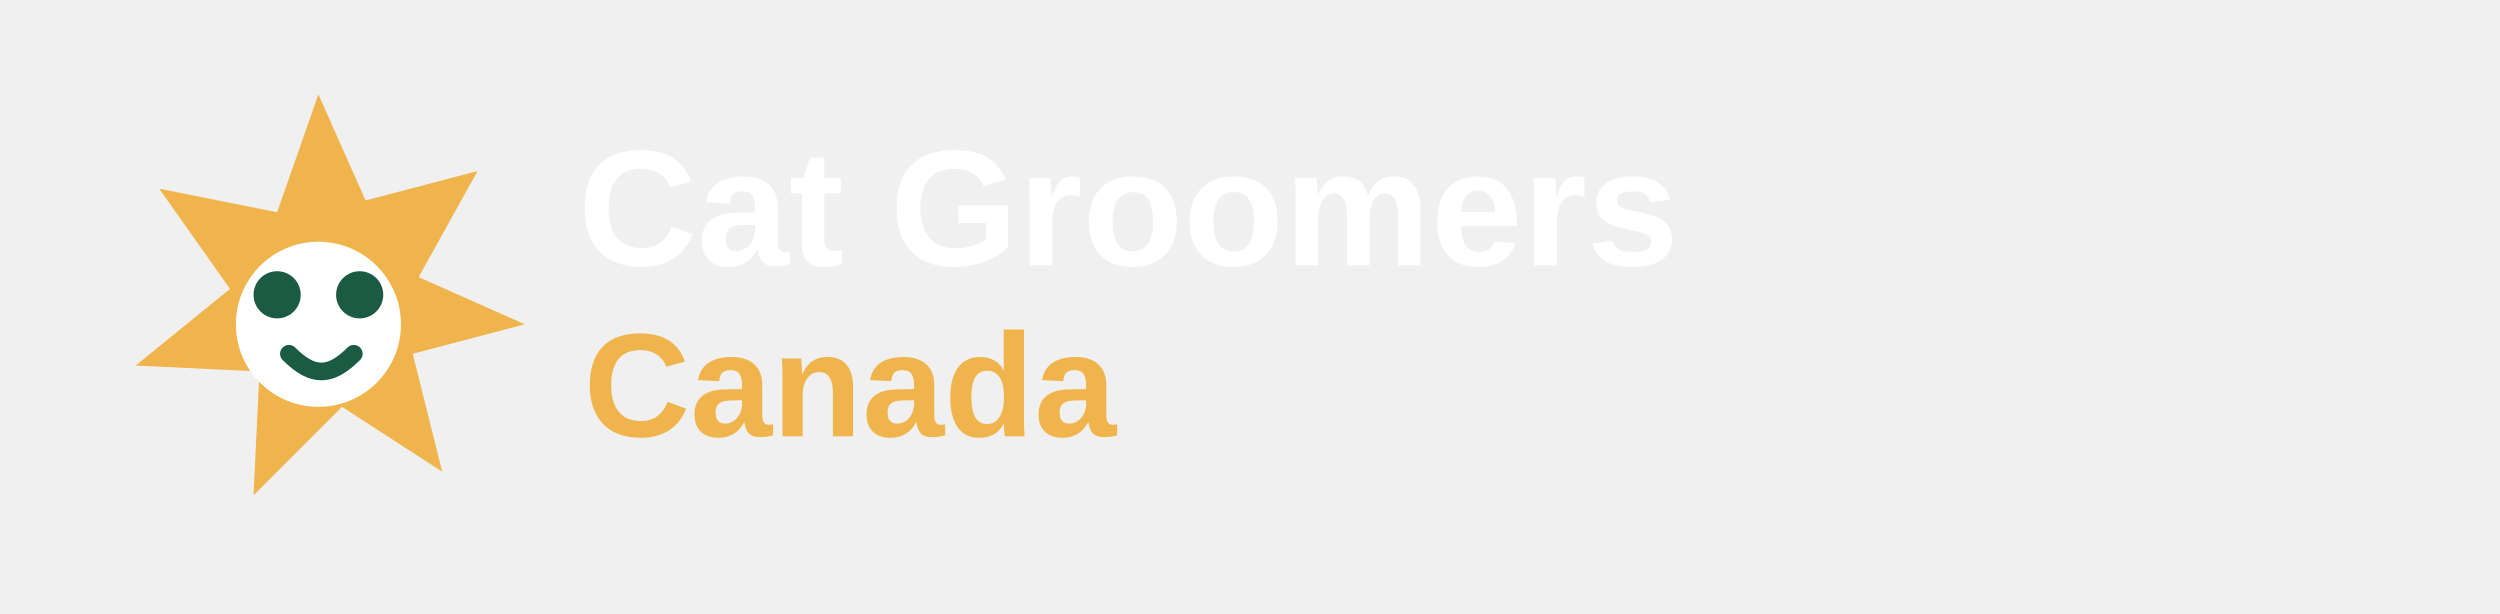
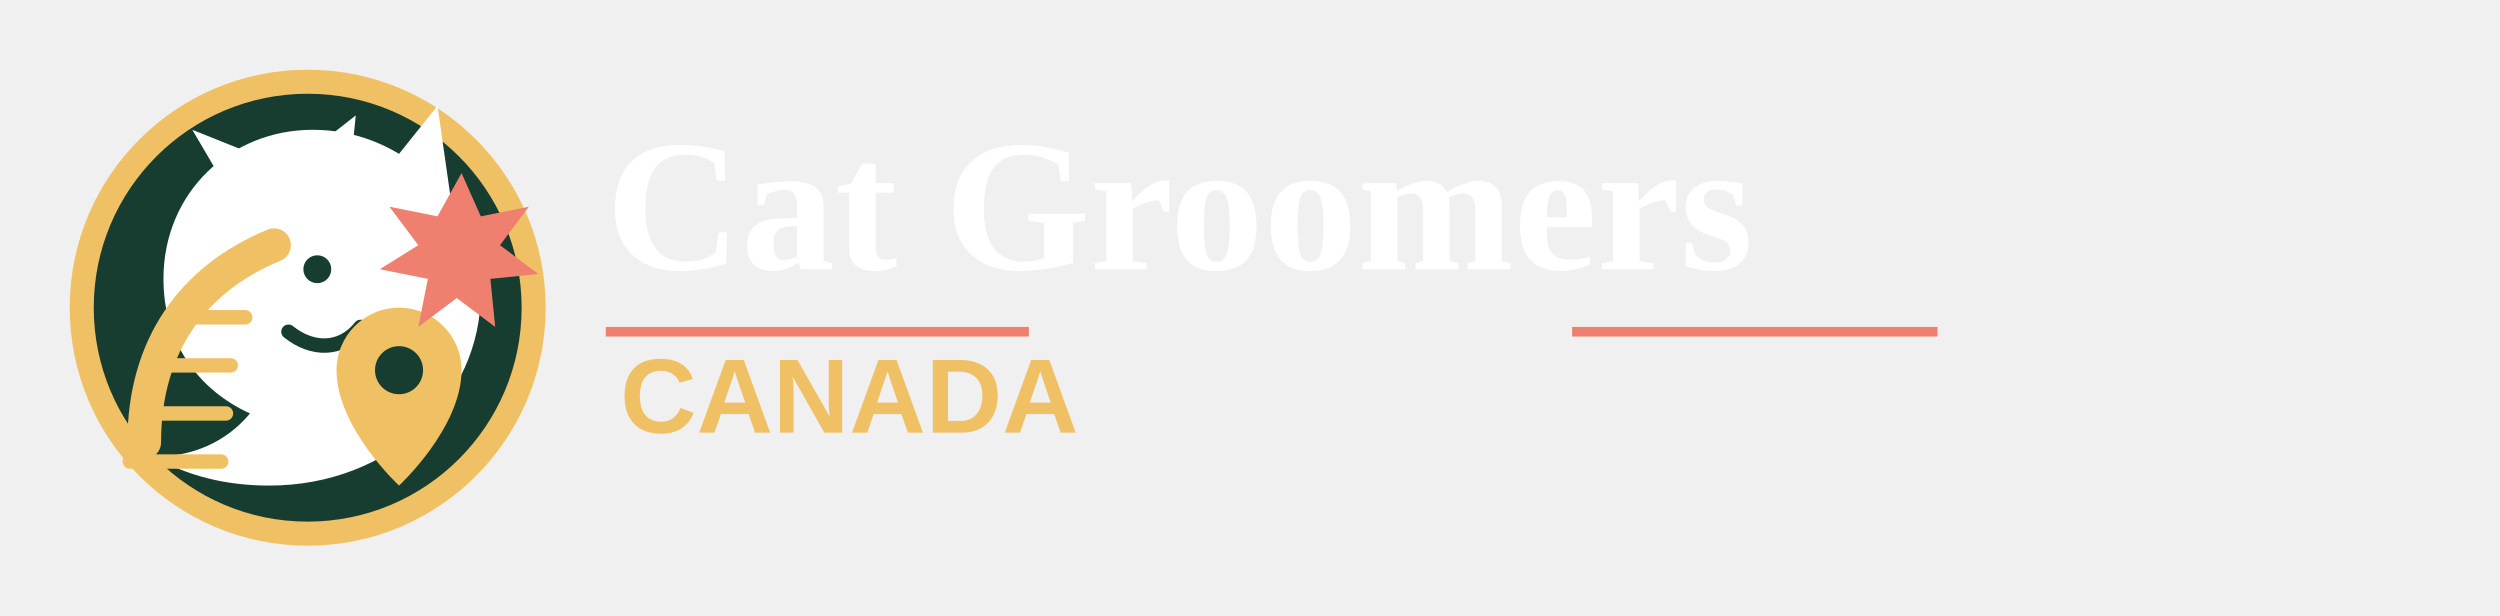
- <svg xmlns="http://www.w3.org/2000/svg" width="424" height="104" viewBox="0 0 424 104" role="img" aria-labelledby="title">
-   <g transform="translate(18 16)">
-     <path d="M36 0l8 18 19-5-10 18 18 8-19 5 5 20-17-11-15 15 1-21-21-1 16-13-12-17 20 4z" fill="#f0b44c" />
-     <circle cx="36" cy="39" r="14" fill="#ffffff" />
-     <circle cx="29" cy="34" r="4" fill="#1b5a43" />
-     <circle cx="43" cy="34" r="4" fill="#1b5a43" />
-     <path d="M31 44c4 4 7 4 11 0" fill="none" stroke="#1b5a43" stroke-width="3" stroke-linecap="round" />
+ <svg xmlns="http://www.w3.org/2000/svg" width="520" height="128" viewBox="0 0 520 128" role="img" aria-labelledby="title">
+   <g transform="translate(14 14)">
+     <circle cx="50" cy="50" r="47" fill="#173d30" stroke="#f0c164" stroke-width="5" />
+     <path d="M38 72c-11-5-18-15-18-28 0-18 14-31 31-31 7 0 13 2 18 5l8-10 3 21c4 5 6 11 6 18 0 22-19 40-44 40-9 0-17-2-24-6 8 0 15-3 20-9Z" fill="#ffffff" />
+     <path d="M36 30 26 13l20 8 14-11-2 20" fill="#ffffff" />
+     <circle cx="52" cy="42" r="2.9" fill="#173d30" />
+     <path d="M61 54c-4 5-10 5-15 1" fill="none" stroke="#173d30" stroke-width="3" stroke-linecap="round" />
+     <path d="M16 78c0-20 10-34 27-41" fill="none" stroke="#f0c164" stroke-width="7" stroke-linecap="round" />
+     <path d="M13 82h19M16 72h17M20 62h14M25 52h12" stroke="#f0c164" stroke-width="3" stroke-linecap="round" />
+     <path d="M82 63c0 12-13 24-13 24S56 75 56 63a13 13 0 1 1 26 0Z" fill="#f0c164" />
+     <circle cx="69" cy="63" r="5" fill="#173d30" />
+     <path d="m77 31 5-9 4 9 10-2-6 8 8 6-10 1 1 10-8-6-8 6 2-10-10-2 8-5-6-8Z" fill="#ef806f" />
  </g>
-   <text x="98" y="45" fill="#ffffff" font-family="Arial, Helvetica, sans-serif" font-size="28" font-weight="800">Cat Groomers</text>
-   <text x="99" y="74" fill="#f0b44c" font-family="Arial, Helvetica, sans-serif" font-size="25" font-weight="700">Canada</text>
+   <text x="126" y="56" fill="#ffffff" font-family="Georgia, 'Times New Roman', serif" font-size="39" font-weight="700">Cat Groomers</text>
+   <text x="129" y="90" fill="#f0c164" font-family="Arial, Helvetica, sans-serif" font-size="22" font-weight="800" letter-spacing="0">CANADA</text>
+   <path d="M126 69h88M327 69h76" stroke="#ef806f" stroke-width="2" />
</svg>
